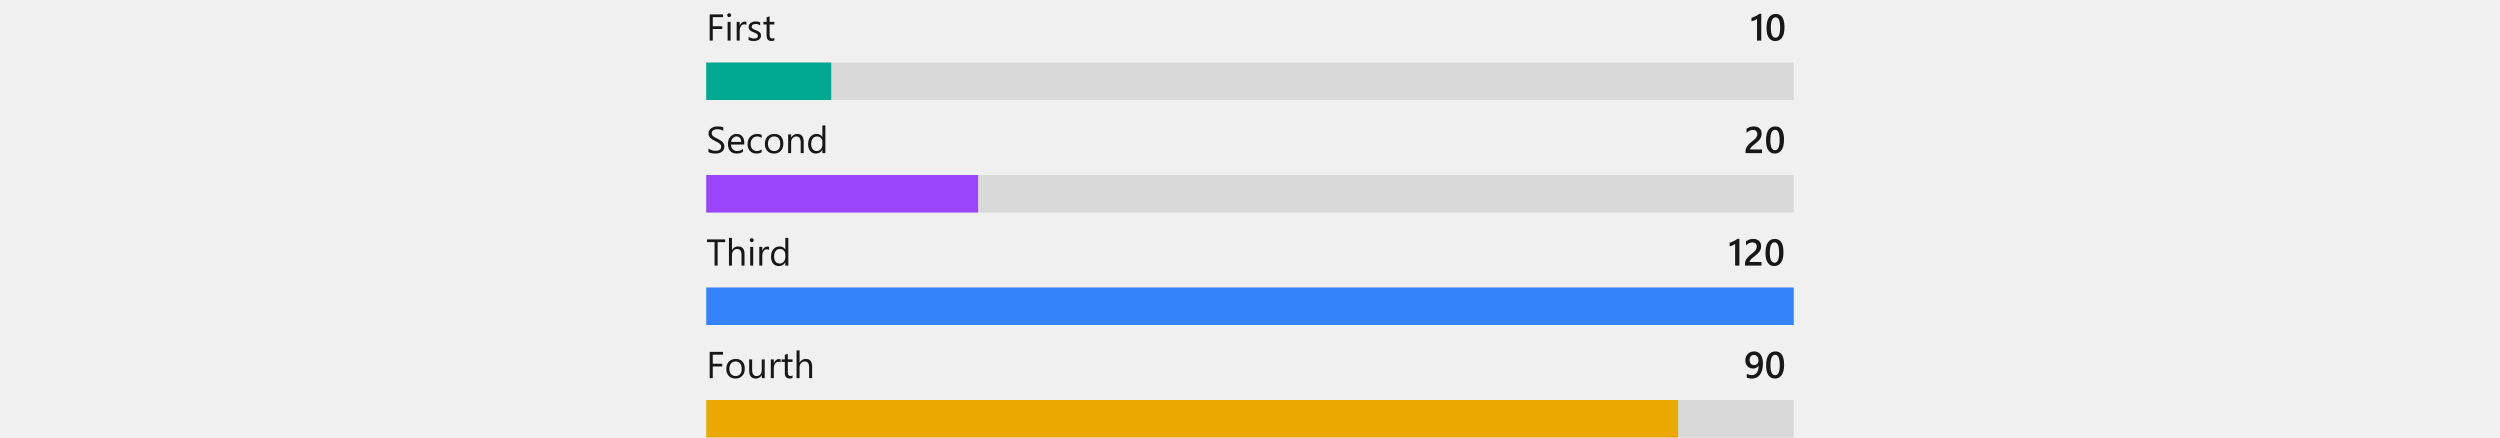
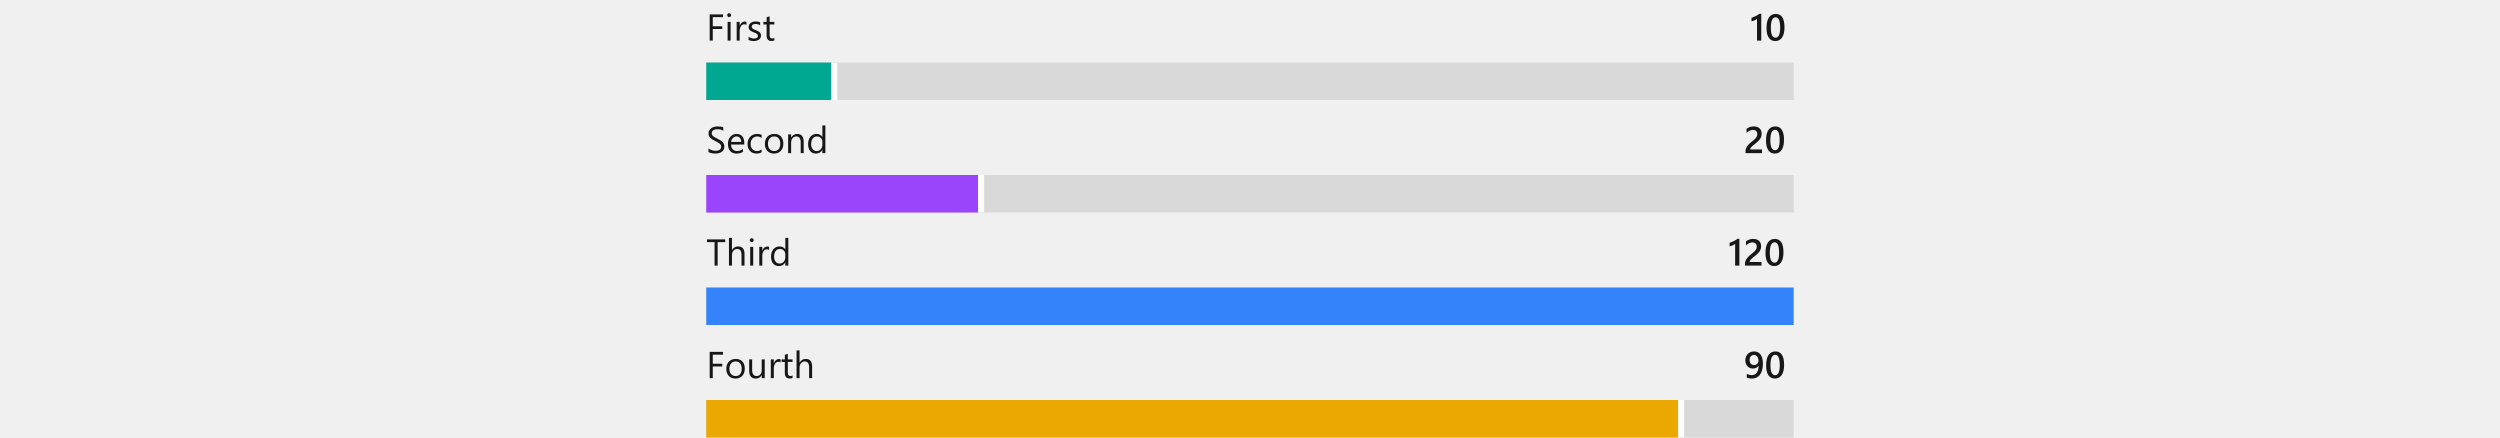
<svg xmlns="http://www.w3.org/2000/svg" width="800" height="140" viewBox="0 0 800 140" fill="none">
  <g clip-path="url(#clip0_2_8016)">
    <path d="M231.367 5.488H228.086V8.395H231.121V9.279H228.086V13H227.102V4.598H231.367V5.488ZM233.324 5.477C233.152 5.477 233.006 5.418 232.885 5.301C232.764 5.184 232.703 5.035 232.703 4.855C232.703 4.676 232.764 4.527 232.885 4.41C233.006 4.289 233.152 4.229 233.324 4.229C233.5 4.229 233.648 4.289 233.77 4.41C233.895 4.527 233.957 4.676 233.957 4.855C233.957 5.027 233.895 5.174 233.77 5.295C233.648 5.416 233.5 5.477 233.324 5.477ZM233.793 13H232.832V7H233.793V13ZM238.867 7.973C238.699 7.844 238.457 7.779 238.141 7.779C237.73 7.779 237.387 7.973 237.109 8.359C236.836 8.746 236.699 9.273 236.699 9.941V13H235.738V7H236.699V8.236H236.723C236.859 7.814 237.068 7.486 237.35 7.252C237.631 7.014 237.945 6.895 238.293 6.895C238.543 6.895 238.734 6.922 238.867 6.977V7.973ZM239.547 12.783V11.752C240.07 12.139 240.646 12.332 241.275 12.332C242.119 12.332 242.541 12.051 242.541 11.488C242.541 11.328 242.504 11.193 242.43 11.084C242.359 10.971 242.262 10.871 242.137 10.785C242.016 10.699 241.871 10.623 241.703 10.557C241.539 10.486 241.361 10.414 241.17 10.34C240.904 10.234 240.67 10.129 240.467 10.023C240.268 9.914 240.1 9.793 239.963 9.66C239.83 9.523 239.729 9.369 239.658 9.197C239.592 9.025 239.559 8.824 239.559 8.594C239.559 8.312 239.623 8.064 239.752 7.85C239.881 7.631 240.053 7.449 240.268 7.305C240.482 7.156 240.727 7.045 241 6.971C241.277 6.896 241.562 6.859 241.855 6.859C242.375 6.859 242.84 6.949 243.25 7.129V8.102C242.809 7.812 242.301 7.668 241.727 7.668C241.547 7.668 241.385 7.689 241.24 7.732C241.096 7.771 240.971 7.828 240.865 7.902C240.764 7.977 240.684 8.066 240.625 8.172C240.57 8.273 240.543 8.387 240.543 8.512C240.543 8.668 240.57 8.799 240.625 8.904C240.684 9.01 240.768 9.104 240.877 9.186C240.986 9.268 241.119 9.342 241.275 9.408C241.432 9.475 241.609 9.547 241.809 9.625C242.074 9.727 242.312 9.832 242.523 9.941C242.734 10.047 242.914 10.168 243.062 10.305C243.211 10.438 243.324 10.592 243.402 10.768C243.484 10.943 243.525 11.152 243.525 11.395C243.525 11.691 243.459 11.949 243.326 12.168C243.197 12.387 243.023 12.568 242.805 12.713C242.586 12.857 242.334 12.965 242.049 13.035C241.764 13.105 241.465 13.141 241.152 13.141C240.535 13.141 240 13.021 239.547 12.783ZM247.791 12.941C247.564 13.066 247.266 13.129 246.895 13.129C245.844 13.129 245.318 12.543 245.318 11.371V7.82H244.287V7H245.318V5.535L246.279 5.225V7H247.791V7.82H246.279V11.201C246.279 11.604 246.348 11.891 246.484 12.062C246.621 12.234 246.848 12.32 247.164 12.32C247.406 12.32 247.615 12.254 247.791 12.121V12.941Z" fill="#171717" />
    <path d="M563.604 4.41V13H562.244V6.074C561.998 6.25 561.732 6.4 561.447 6.525C561.166 6.646 560.844 6.754 560.48 6.848V5.688C560.707 5.613 560.926 5.535 561.137 5.453C561.348 5.371 561.555 5.279 561.758 5.178C561.965 5.076 562.172 4.963 562.379 4.838C562.59 4.713 562.807 4.57 563.029 4.41H563.604ZM568.068 13.141C567.193 13.141 566.51 12.783 566.018 12.068C565.529 11.354 565.285 10.32 565.285 8.969C565.285 7.484 565.541 6.361 566.053 5.6C566.564 4.838 567.303 4.457 568.268 4.457C570.115 4.457 571.039 5.893 571.039 8.764C571.039 10.185 570.777 11.271 570.254 12.021C569.734 12.768 569.006 13.141 568.068 13.141ZM568.203 5.541C567.184 5.541 566.674 6.664 566.674 8.91C566.674 11.012 567.174 12.062 568.174 12.062C569.158 12.062 569.65 10.994 569.65 8.857C569.65 6.646 569.168 5.541 568.203 5.541Z" fill="#171717" />
  </g>
  <g clip-path="url(#clip1_2_8016)">
    <rect x="226" y="20" width="348" height="12" fill="#D9D9D9" />
+     <mask id="path-4-outside-1_2_8016" maskUnits="userSpaceOnUse" x="226" y="20" width="42" height="12" fill="black">
+       <rect fill="white" x="226" y="20" width="42" height="12" />
+       <path d="M226 20H266V32H226V20Z" />
+     </mask>
    <path d="M226 20H266V32H226V20Z" fill="#00A892" />
+     <path d="M264 20V32H268V20H264Z" fill="white" mask="url(#path-4-outside-1_2_8016)" />
  </g>
  <g clip-path="url(#clip2_2_8016)">
    <path d="M226.709 48.66V47.5C226.842 47.617 227 47.723 227.184 47.816C227.371 47.91 227.566 47.99 227.77 48.057C227.977 48.119 228.184 48.168 228.391 48.203C228.598 48.238 228.789 48.256 228.965 48.256C229.57 48.256 230.021 48.145 230.318 47.922C230.619 47.695 230.77 47.371 230.77 46.949C230.77 46.723 230.719 46.525 230.617 46.357C230.52 46.19 230.383 46.037 230.207 45.9C230.031 45.76 229.822 45.627 229.58 45.502C229.342 45.373 229.084 45.238 228.807 45.098C228.514 44.949 228.24 44.799 227.986 44.647C227.732 44.494 227.512 44.326 227.324 44.143C227.137 43.959 226.988 43.752 226.879 43.522C226.773 43.287 226.721 43.014 226.721 42.701C226.721 42.318 226.805 41.986 226.973 41.705C227.141 41.42 227.361 41.185 227.635 41.002C227.908 40.818 228.219 40.682 228.566 40.592C228.918 40.502 229.275 40.457 229.639 40.457C230.467 40.457 231.07 40.557 231.449 40.756V41.863C230.953 41.52 230.316 41.348 229.539 41.348C229.324 41.348 229.109 41.371 228.895 41.418C228.68 41.461 228.488 41.533 228.32 41.635C228.152 41.736 228.016 41.867 227.91 42.027C227.805 42.188 227.752 42.383 227.752 42.613C227.752 42.828 227.791 43.014 227.869 43.17C227.951 43.326 228.07 43.469 228.227 43.598C228.383 43.727 228.572 43.852 228.795 43.973C229.021 44.094 229.281 44.227 229.574 44.371C229.875 44.52 230.16 44.676 230.43 44.84C230.699 45.004 230.936 45.185 231.139 45.385C231.342 45.584 231.502 45.805 231.619 46.047C231.74 46.289 231.801 46.566 231.801 46.879C231.801 47.293 231.719 47.645 231.555 47.934C231.395 48.219 231.176 48.451 230.898 48.631C230.625 48.81 230.309 48.94 229.949 49.018C229.59 49.1 229.211 49.141 228.812 49.141C228.68 49.141 228.516 49.129 228.32 49.105C228.125 49.086 227.926 49.055 227.723 49.012C227.52 48.973 227.326 48.924 227.143 48.865C226.963 48.803 226.818 48.734 226.709 48.66ZM238.17 46.24H233.934C233.949 46.908 234.129 47.424 234.473 47.787C234.816 48.15 235.289 48.332 235.891 48.332C236.566 48.332 237.188 48.109 237.754 47.664V48.566C237.227 48.949 236.529 49.141 235.662 49.141C234.814 49.141 234.148 48.869 233.664 48.326C233.18 47.779 232.938 47.012 232.938 46.023C232.938 45.09 233.201 44.33 233.729 43.744C234.26 43.154 234.918 42.859 235.703 42.859C236.488 42.859 237.096 43.113 237.525 43.621C237.955 44.129 238.17 44.834 238.17 45.736V46.24ZM237.186 45.426C237.182 44.871 237.047 44.44 236.781 44.131C236.52 43.822 236.154 43.668 235.686 43.668C235.232 43.668 234.848 43.83 234.531 44.154C234.215 44.478 234.02 44.902 233.945 45.426H237.186ZM243.719 48.725C243.258 49.002 242.711 49.141 242.078 49.141C241.223 49.141 240.531 48.863 240.004 48.309C239.48 47.75 239.219 47.027 239.219 46.141C239.219 45.152 239.502 44.359 240.068 43.762C240.635 43.16 241.391 42.859 242.336 42.859C242.863 42.859 243.328 42.957 243.73 43.152V44.137C243.285 43.824 242.809 43.668 242.301 43.668C241.688 43.668 241.184 43.889 240.789 44.33C240.398 44.768 240.203 45.344 240.203 46.059C240.203 46.762 240.387 47.316 240.754 47.723C241.125 48.129 241.621 48.332 242.242 48.332C242.766 48.332 243.258 48.158 243.719 47.81V48.725ZM247.68 49.141C246.793 49.141 246.084 48.861 245.553 48.303C245.025 47.74 244.762 46.996 244.762 46.07C244.762 45.062 245.037 44.275 245.588 43.709C246.139 43.143 246.883 42.859 247.82 42.859C248.715 42.859 249.412 43.135 249.912 43.685C250.416 44.236 250.668 45 250.668 45.977C250.668 46.934 250.396 47.701 249.854 48.279C249.314 48.853 248.59 49.141 247.68 49.141ZM247.75 43.668C247.133 43.668 246.645 43.879 246.285 44.301C245.926 44.719 245.746 45.297 245.746 46.035C245.746 46.746 245.928 47.307 246.291 47.717C246.654 48.127 247.141 48.332 247.75 48.332C248.371 48.332 248.848 48.131 249.18 47.728C249.516 47.326 249.684 46.754 249.684 46.012C249.684 45.262 249.516 44.684 249.18 44.277C248.848 43.871 248.371 43.668 247.75 43.668ZM257.184 49H256.223V45.578C256.223 44.305 255.758 43.668 254.828 43.668C254.348 43.668 253.949 43.85 253.633 44.213C253.32 44.572 253.164 45.027 253.164 45.578V49H252.203V43H253.164V43.996H253.188C253.641 43.238 254.297 42.859 255.156 42.859C255.812 42.859 256.314 43.072 256.662 43.498C257.01 43.92 257.184 44.531 257.184 45.332V49ZM264.121 49H263.16V47.98H263.137C262.691 48.754 262.004 49.141 261.074 49.141C260.32 49.141 259.717 48.873 259.264 48.338C258.814 47.799 258.59 47.066 258.59 46.141C258.59 45.148 258.84 44.353 259.34 43.756C259.84 43.158 260.506 42.859 261.338 42.859C262.162 42.859 262.762 43.184 263.137 43.832H263.16V40.117H264.121V49ZM263.16 46.287V45.402C263.16 44.918 263 44.508 262.68 44.172C262.359 43.836 261.953 43.668 261.461 43.668C260.875 43.668 260.414 43.883 260.078 44.312C259.742 44.742 259.574 45.336 259.574 46.094C259.574 46.785 259.734 47.332 260.055 47.734C260.379 48.133 260.812 48.332 261.355 48.332C261.891 48.332 262.324 48.139 262.656 47.752C262.992 47.365 263.16 46.877 263.16 46.287Z" fill="#171717" />
    <path d="M563.848 49H558.574V48.35C558.574 48.084 558.611 47.836 558.686 47.605C558.76 47.371 558.859 47.152 558.984 46.949C559.109 46.742 559.256 46.549 559.424 46.369C559.592 46.185 559.771 46.01 559.963 45.842C560.154 45.67 560.35 45.506 560.549 45.35C560.748 45.19 560.943 45.029 561.135 44.869C561.314 44.717 561.479 44.568 561.627 44.424C561.775 44.275 561.902 44.123 562.008 43.967C562.113 43.81 562.195 43.647 562.254 43.475C562.312 43.299 562.342 43.109 562.342 42.906C562.342 42.684 562.307 42.49 562.236 42.326C562.17 42.158 562.074 42.02 561.949 41.91C561.828 41.797 561.684 41.713 561.516 41.658C561.348 41.6 561.164 41.57 560.965 41.57C560.621 41.57 560.271 41.65 559.916 41.81C559.561 41.971 559.219 42.211 558.891 42.531V41.225C559.062 41.096 559.236 40.984 559.412 40.891C559.588 40.793 559.77 40.713 559.957 40.65C560.145 40.584 560.342 40.535 560.549 40.504C560.756 40.473 560.977 40.457 561.211 40.457C561.59 40.457 561.934 40.508 562.242 40.609C562.551 40.707 562.814 40.853 563.033 41.049C563.252 41.24 563.42 41.48 563.537 41.77C563.658 42.059 563.719 42.391 563.719 42.766C563.719 43.105 563.676 43.412 563.59 43.685C563.508 43.955 563.389 44.207 563.232 44.441C563.08 44.676 562.895 44.898 562.676 45.109C562.457 45.32 562.213 45.537 561.943 45.76C561.717 45.943 561.49 46.123 561.264 46.299C561.041 46.471 560.84 46.641 560.66 46.809C560.48 46.973 560.334 47.139 560.221 47.307C560.111 47.471 560.057 47.637 560.057 47.805V47.834H563.848V49ZM567.908 49.141C567.033 49.141 566.35 48.783 565.857 48.068C565.369 47.353 565.125 46.32 565.125 44.969C565.125 43.484 565.381 42.361 565.893 41.6C566.404 40.838 567.143 40.457 568.107 40.457C569.955 40.457 570.879 41.893 570.879 44.764C570.879 46.185 570.617 47.272 570.094 48.022C569.574 48.768 568.846 49.141 567.908 49.141ZM568.043 41.541C567.023 41.541 566.514 42.664 566.514 44.91C566.514 47.012 567.014 48.062 568.014 48.062C568.998 48.062 569.49 46.994 569.49 44.857C569.49 42.647 569.008 41.541 568.043 41.541Z" fill="#171717" />
  </g>
  <g clip-path="url(#clip3_2_8016)">
    <rect x="226" y="56" width="348" height="12" fill="#D9D9D9" />
+     <mask id="path-9-outside-2_2_8016" maskUnits="userSpaceOnUse" x="226" y="56" width="89" height="12" fill="black">
+       <rect fill="white" x="226" y="56" width="89" height="12" />
+       <path d="M226 56H313V68H226V56Z" />
+     </mask>
    <path d="M226 56H313V68H226V56Z" fill="#9A44FC" />
+     <path d="M311 56V68H315V56H311Z" fill="white" mask="url(#path-9-outside-2_2_8016)" />
  </g>
  <g clip-path="url(#clip4_2_8016)">
    <path d="M232.07 77.488H229.645V85H228.66V77.488H226.24V76.598H232.07V77.488ZM238.246 85H237.285V81.543C237.285 80.293 236.82 79.668 235.891 79.668C235.422 79.668 235.027 79.85 234.707 80.213C234.387 80.572 234.227 81.035 234.227 81.602V85H233.266V76.117H234.227V79.996H234.25C234.711 79.238 235.367 78.859 236.219 78.859C237.57 78.859 238.246 79.674 238.246 81.303V85ZM240.555 77.477C240.383 77.477 240.236 77.418 240.115 77.301C239.994 77.184 239.934 77.035 239.934 76.856C239.934 76.676 239.994 76.527 240.115 76.41C240.236 76.289 240.383 76.228 240.555 76.228C240.73 76.228 240.879 76.289 241 76.41C241.125 76.527 241.188 76.676 241.188 76.856C241.188 77.027 241.125 77.174 241 77.295C240.879 77.416 240.73 77.477 240.555 77.477ZM241.023 85H240.062V79H241.023V85ZM246.098 79.973C245.93 79.844 245.688 79.779 245.371 79.779C244.961 79.779 244.617 79.973 244.34 80.359C244.066 80.746 243.93 81.273 243.93 81.941V85H242.969V79H243.93V80.236H243.953C244.09 79.814 244.299 79.486 244.58 79.252C244.861 79.014 245.176 78.894 245.523 78.894C245.773 78.894 245.965 78.922 246.098 78.977V79.973ZM252.262 85H251.301V83.981H251.277C250.832 84.754 250.145 85.141 249.215 85.141C248.461 85.141 247.857 84.873 247.404 84.338C246.955 83.799 246.73 83.066 246.73 82.141C246.73 81.148 246.98 80.353 247.48 79.756C247.98 79.158 248.646 78.859 249.479 78.859C250.303 78.859 250.902 79.184 251.277 79.832H251.301V76.117H252.262V85ZM251.301 82.287V81.402C251.301 80.918 251.141 80.508 250.82 80.172C250.5 79.836 250.094 79.668 249.602 79.668C249.016 79.668 248.555 79.883 248.219 80.312C247.883 80.742 247.715 81.336 247.715 82.094C247.715 82.785 247.875 83.332 248.195 83.734C248.52 84.133 248.953 84.332 249.496 84.332C250.031 84.332 250.465 84.139 250.797 83.752C251.133 83.365 251.301 82.877 251.301 82.287Z" fill="#171717" />
    <path d="M556.604 76.41V85H555.244V78.074C554.998 78.25 554.732 78.4 554.447 78.525C554.166 78.647 553.844 78.754 553.48 78.848V77.688C553.707 77.613 553.926 77.535 554.137 77.453C554.348 77.371 554.555 77.279 554.758 77.178C554.965 77.076 555.172 76.963 555.379 76.838C555.59 76.713 555.807 76.57 556.029 76.41H556.604ZM563.676 85H558.402V84.35C558.402 84.084 558.439 83.836 558.514 83.606C558.588 83.371 558.688 83.152 558.812 82.949C558.938 82.742 559.084 82.549 559.252 82.369C559.42 82.186 559.6 82.01 559.791 81.842C559.982 81.67 560.178 81.506 560.377 81.35C560.576 81.189 560.771 81.029 560.963 80.869C561.143 80.717 561.307 80.568 561.455 80.424C561.604 80.275 561.73 80.123 561.836 79.967C561.941 79.811 562.023 79.647 562.082 79.475C562.141 79.299 562.17 79.109 562.17 78.906C562.17 78.684 562.135 78.49 562.064 78.326C561.998 78.158 561.902 78.019 561.777 77.91C561.656 77.797 561.512 77.713 561.344 77.658C561.176 77.6 560.992 77.57 560.793 77.57C560.449 77.57 560.1 77.65 559.744 77.811C559.389 77.971 559.047 78.211 558.719 78.531V77.225C558.891 77.096 559.064 76.984 559.24 76.891C559.416 76.793 559.598 76.713 559.785 76.65C559.973 76.584 560.17 76.535 560.377 76.504C560.584 76.473 560.805 76.457 561.039 76.457C561.418 76.457 561.762 76.508 562.07 76.609C562.379 76.707 562.643 76.853 562.861 77.049C563.08 77.24 563.248 77.481 563.365 77.769C563.486 78.059 563.547 78.391 563.547 78.766C563.547 79.106 563.504 79.412 563.418 79.686C563.336 79.955 563.217 80.207 563.061 80.441C562.908 80.676 562.723 80.898 562.504 81.109C562.285 81.32 562.041 81.537 561.771 81.76C561.545 81.943 561.318 82.123 561.092 82.299C560.869 82.471 560.668 82.641 560.488 82.809C560.309 82.973 560.162 83.139 560.049 83.307C559.939 83.471 559.885 83.637 559.885 83.805V83.834H563.676V85ZM567.736 85.141C566.861 85.141 566.178 84.783 565.686 84.068C565.197 83.353 564.953 82.32 564.953 80.969C564.953 79.484 565.209 78.361 565.721 77.6C566.232 76.838 566.971 76.457 567.936 76.457C569.783 76.457 570.707 77.893 570.707 80.764C570.707 82.186 570.445 83.272 569.922 84.022C569.402 84.768 568.674 85.141 567.736 85.141ZM567.871 77.541C566.852 77.541 566.342 78.664 566.342 80.91C566.342 83.012 566.842 84.062 567.842 84.062C568.826 84.062 569.318 82.994 569.318 80.857C569.318 78.647 568.836 77.541 567.871 77.541Z" fill="#171717" />
  </g>
  <g clip-path="url(#clip5_2_8016)">
    <rect x="226" y="92" width="348" height="12" fill="#D9D9D9" />
+     <mask id="path-14-outside-3_2_8016" maskUnits="userSpaceOnUse" x="226" y="92" width="350" height="12" fill="black">
+       <rect fill="white" x="226" y="92" width="350" height="12" />
+       <path d="M226 92H574V104H226V92Z" />
+     </mask>
    <path d="M226 92H574V104H226V92Z" fill="#3483FA" />
+     <path d="M572 92V104H576V92H572Z" fill="white" mask="url(#path-14-outside-3_2_8016)" />
  </g>
  <g clip-path="url(#clip6_2_8016)">
    <path d="M231.367 113.488H228.086V116.395H231.121V117.279H228.086V121H227.102V112.598H231.367V113.488ZM235.34 121.141C234.453 121.141 233.744 120.861 233.213 120.303C232.686 119.74 232.422 118.996 232.422 118.07C232.422 117.062 232.697 116.275 233.248 115.709C233.799 115.143 234.543 114.859 235.48 114.859C236.375 114.859 237.072 115.135 237.572 115.686C238.076 116.236 238.328 117 238.328 117.977C238.328 118.934 238.057 119.701 237.514 120.279C236.975 120.854 236.25 121.141 235.34 121.141ZM235.41 115.668C234.793 115.668 234.305 115.879 233.945 116.301C233.586 116.719 233.406 117.297 233.406 118.035C233.406 118.746 233.588 119.307 233.951 119.717C234.314 120.127 234.801 120.332 235.41 120.332C236.031 120.332 236.508 120.131 236.84 119.729C237.176 119.326 237.344 118.754 237.344 118.012C237.344 117.262 237.176 116.684 236.84 116.277C236.508 115.871 236.031 115.668 235.41 115.668ZM244.715 121H243.754V120.051H243.73C243.332 120.777 242.715 121.141 241.879 121.141C240.449 121.141 239.734 120.289 239.734 118.586V115H240.689V118.434C240.689 119.699 241.174 120.332 242.143 120.332C242.611 120.332 242.996 120.16 243.297 119.816C243.602 119.469 243.754 119.016 243.754 118.457V115H244.715V121ZM249.789 115.973C249.621 115.844 249.379 115.779 249.062 115.779C248.652 115.779 248.309 115.973 248.031 116.359C247.758 116.746 247.621 117.273 247.621 117.941V121H246.66V115H247.621V116.236H247.645C247.781 115.814 247.99 115.486 248.271 115.252C248.553 115.014 248.867 114.895 249.215 114.895C249.465 114.895 249.656 114.922 249.789 114.977V115.973ZM253.615 120.941C253.389 121.066 253.09 121.129 252.719 121.129C251.668 121.129 251.143 120.543 251.143 119.371V115.82H250.111V115H251.143V113.535L252.104 113.225V115H253.615V115.82H252.104V119.201C252.104 119.604 252.172 119.891 252.309 120.062C252.445 120.234 252.672 120.32 252.988 120.32C253.23 120.32 253.439 120.254 253.615 120.121V120.941ZM259.879 121H258.918V117.543C258.918 116.293 258.453 115.668 257.523 115.668C257.055 115.668 256.66 115.85 256.34 116.213C256.02 116.572 255.859 117.035 255.859 117.602V121H254.898V112.117H255.859V115.996H255.883C256.344 115.238 257 114.859 257.852 114.859C259.203 114.859 259.879 115.674 259.879 117.303V121Z" fill="#171717" />
    <path d="M564.135 116.342C564.135 117.182 564.043 117.904 563.859 118.51C563.68 119.115 563.43 119.613 563.109 120.004C562.793 120.395 562.42 120.684 561.99 120.871C561.564 121.055 561.105 121.146 560.613 121.146C560.453 121.146 560.291 121.137 560.127 121.117C559.967 121.098 559.812 121.072 559.664 121.041C559.52 121.01 559.387 120.977 559.266 120.941C559.148 120.902 559.051 120.865 558.973 120.83V119.605C559.055 119.656 559.156 119.709 559.277 119.764C559.398 119.814 559.529 119.861 559.67 119.904C559.814 119.943 559.963 119.977 560.115 120.004C560.271 120.027 560.422 120.039 560.566 120.039C560.898 120.039 561.199 119.975 561.469 119.846C561.742 119.717 561.975 119.525 562.166 119.271C562.357 119.018 562.504 118.703 562.605 118.328C562.711 117.949 562.764 117.512 562.764 117.016H562.74C562.67 117.141 562.576 117.26 562.459 117.373C562.346 117.482 562.215 117.58 562.066 117.666C561.918 117.748 561.752 117.814 561.568 117.865C561.389 117.916 561.195 117.941 560.988 117.941C560.637 117.941 560.309 117.881 560.004 117.76C559.703 117.635 559.441 117.459 559.219 117.232C558.996 117.006 558.82 116.73 558.691 116.406C558.566 116.082 558.504 115.721 558.504 115.322C558.504 114.885 558.576 114.49 558.721 114.139C558.865 113.783 559.064 113.482 559.318 113.236C559.572 112.986 559.871 112.795 560.215 112.662C560.559 112.525 560.932 112.457 561.334 112.457C561.713 112.457 562.07 112.529 562.406 112.674C562.746 112.814 563.043 113.041 563.297 113.354C563.555 113.662 563.758 114.062 563.906 114.555C564.059 115.047 564.135 115.643 564.135 116.342ZM562.717 115.445C562.717 115.164 562.68 114.908 562.605 114.678C562.535 114.447 562.436 114.25 562.307 114.086C562.178 113.922 562.023 113.795 561.844 113.705C561.668 113.615 561.475 113.57 561.264 113.57C561.076 113.57 560.896 113.609 560.725 113.688C560.557 113.762 560.408 113.869 560.279 114.01C560.154 114.15 560.055 114.32 559.98 114.52C559.906 114.719 559.869 114.939 559.869 115.182C559.869 115.447 559.904 115.682 559.975 115.885C560.049 116.088 560.15 116.26 560.279 116.4C560.408 116.537 560.562 116.643 560.742 116.717C560.926 116.787 561.127 116.822 561.346 116.822C561.541 116.822 561.721 116.787 561.885 116.717C562.053 116.643 562.197 116.545 562.318 116.424C562.443 116.299 562.541 116.152 562.611 115.984C562.682 115.816 562.717 115.637 562.717 115.445ZM567.943 121.141C567.068 121.141 566.385 120.783 565.893 120.068C565.404 119.354 565.16 118.32 565.16 116.969C565.16 115.484 565.416 114.361 565.928 113.6C566.439 112.838 567.178 112.457 568.143 112.457C569.99 112.457 570.914 113.893 570.914 116.764C570.914 118.186 570.652 119.271 570.129 120.021C569.609 120.768 568.881 121.141 567.943 121.141ZM568.078 113.541C567.059 113.541 566.549 114.664 566.549 116.91C566.549 119.012 567.049 120.062 568.049 120.062C569.033 120.062 569.525 118.994 569.525 116.857C569.525 114.646 569.043 113.541 568.078 113.541Z" fill="#171717" />
  </g>
  <g clip-path="url(#clip7_2_8016)">
    <rect x="226" y="128" width="348" height="12" fill="#D9D9D9" />
+     <mask id="path-19-outside-4_2_8016" maskUnits="userSpaceOnUse" x="226" y="128" width="313" height="12" fill="black">
+       <rect fill="white" x="226" y="128" width="313" height="12" />
+       <path d="M226 128H537V140H226V128Z" />
+     </mask>
    <path d="M226 128H537V140H226V128Z" fill="#EBA800" />
+     <path d="M535 128V140H539V128H535Z" fill="white" mask="url(#path-19-outside-4_2_8016)" />
  </g>
  <defs>
    <clipPath id="clip0_2_8016">
      <rect width="348" height="16" fill="white" transform="translate(226)" />
    </clipPath>
    <clipPath id="clip1_2_8016">
      <rect width="348" height="12" fill="white" transform="translate(226 20)" />
    </clipPath>
    <clipPath id="clip2_2_8016">
      <rect width="348" height="16" fill="white" transform="translate(226 36)" />
    </clipPath>
    <clipPath id="clip3_2_8016">
      <rect width="348" height="12" fill="white" transform="translate(226 56)" />
    </clipPath>
    <clipPath id="clip4_2_8016">
      <rect width="348" height="16" fill="white" transform="translate(226 72)" />
    </clipPath>
    <clipPath id="clip5_2_8016">
      <rect width="348" height="12" fill="white" transform="translate(226 92)" />
    </clipPath>
    <clipPath id="clip6_2_8016">
      <rect width="348" height="16" fill="white" transform="translate(226 108)" />
    </clipPath>
    <clipPath id="clip7_2_8016">
      <rect width="348" height="12" fill="white" transform="translate(226 128)" />
    </clipPath>
  </defs>
</svg>
